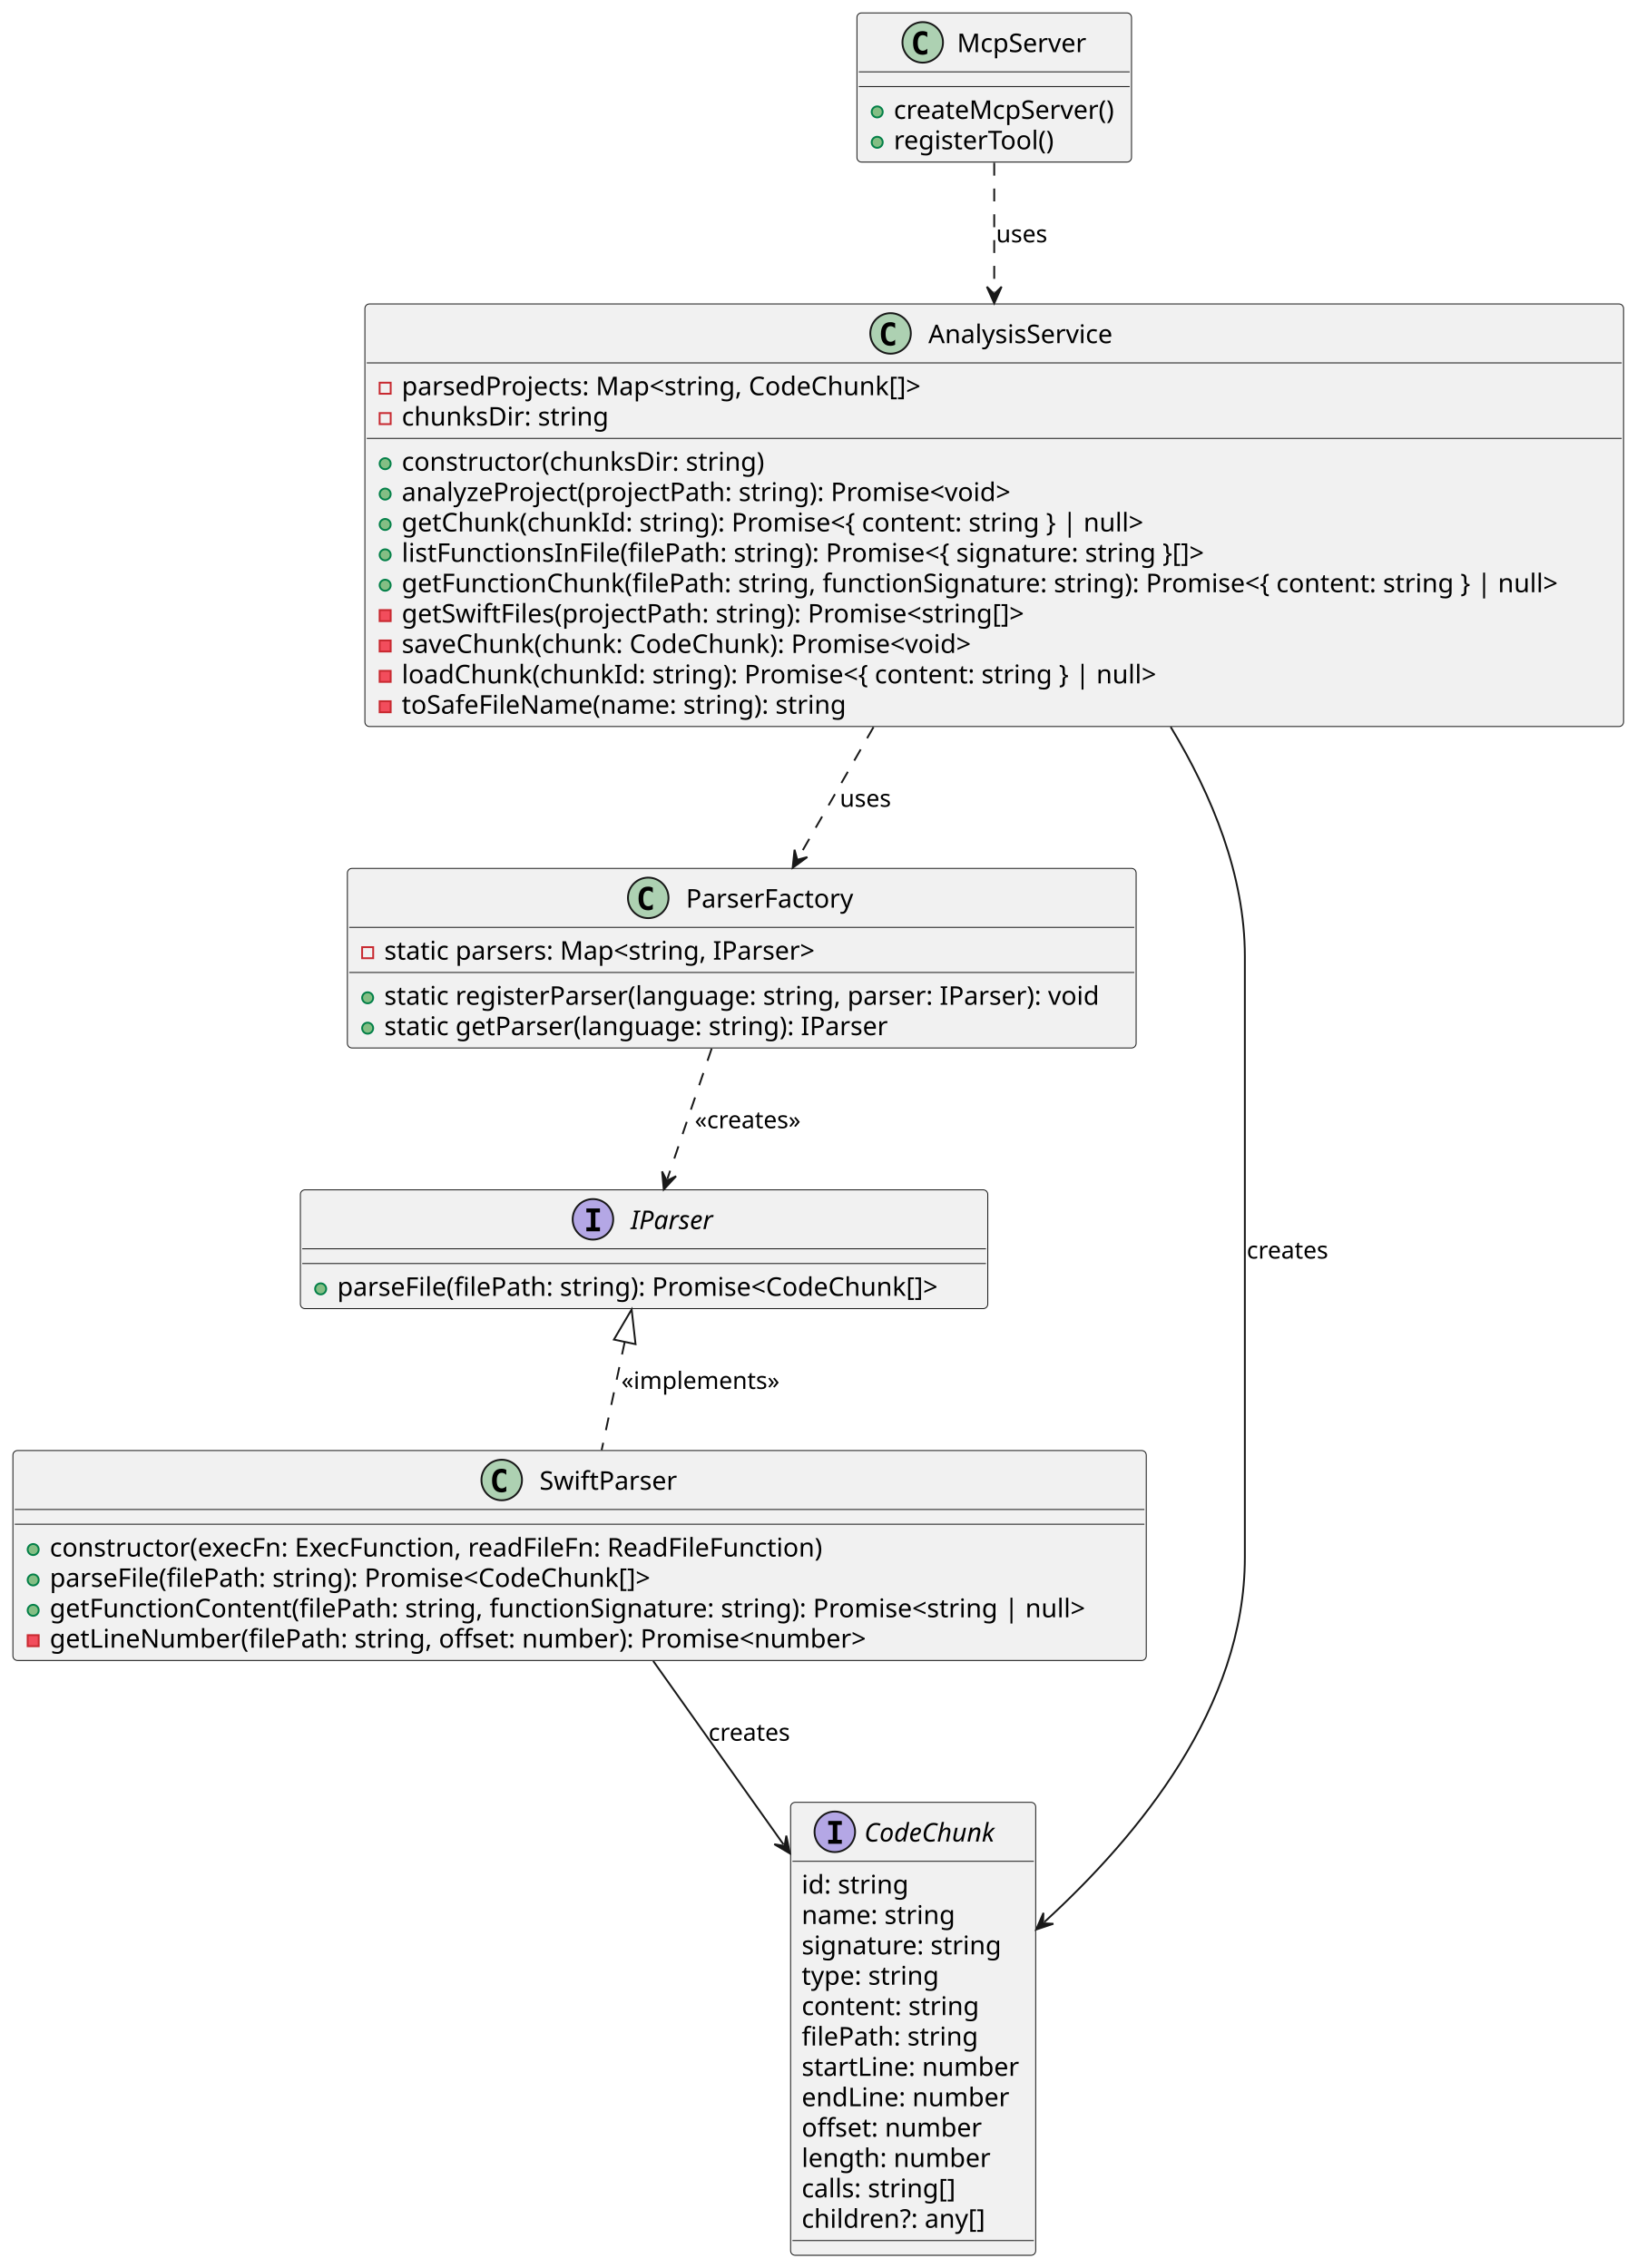
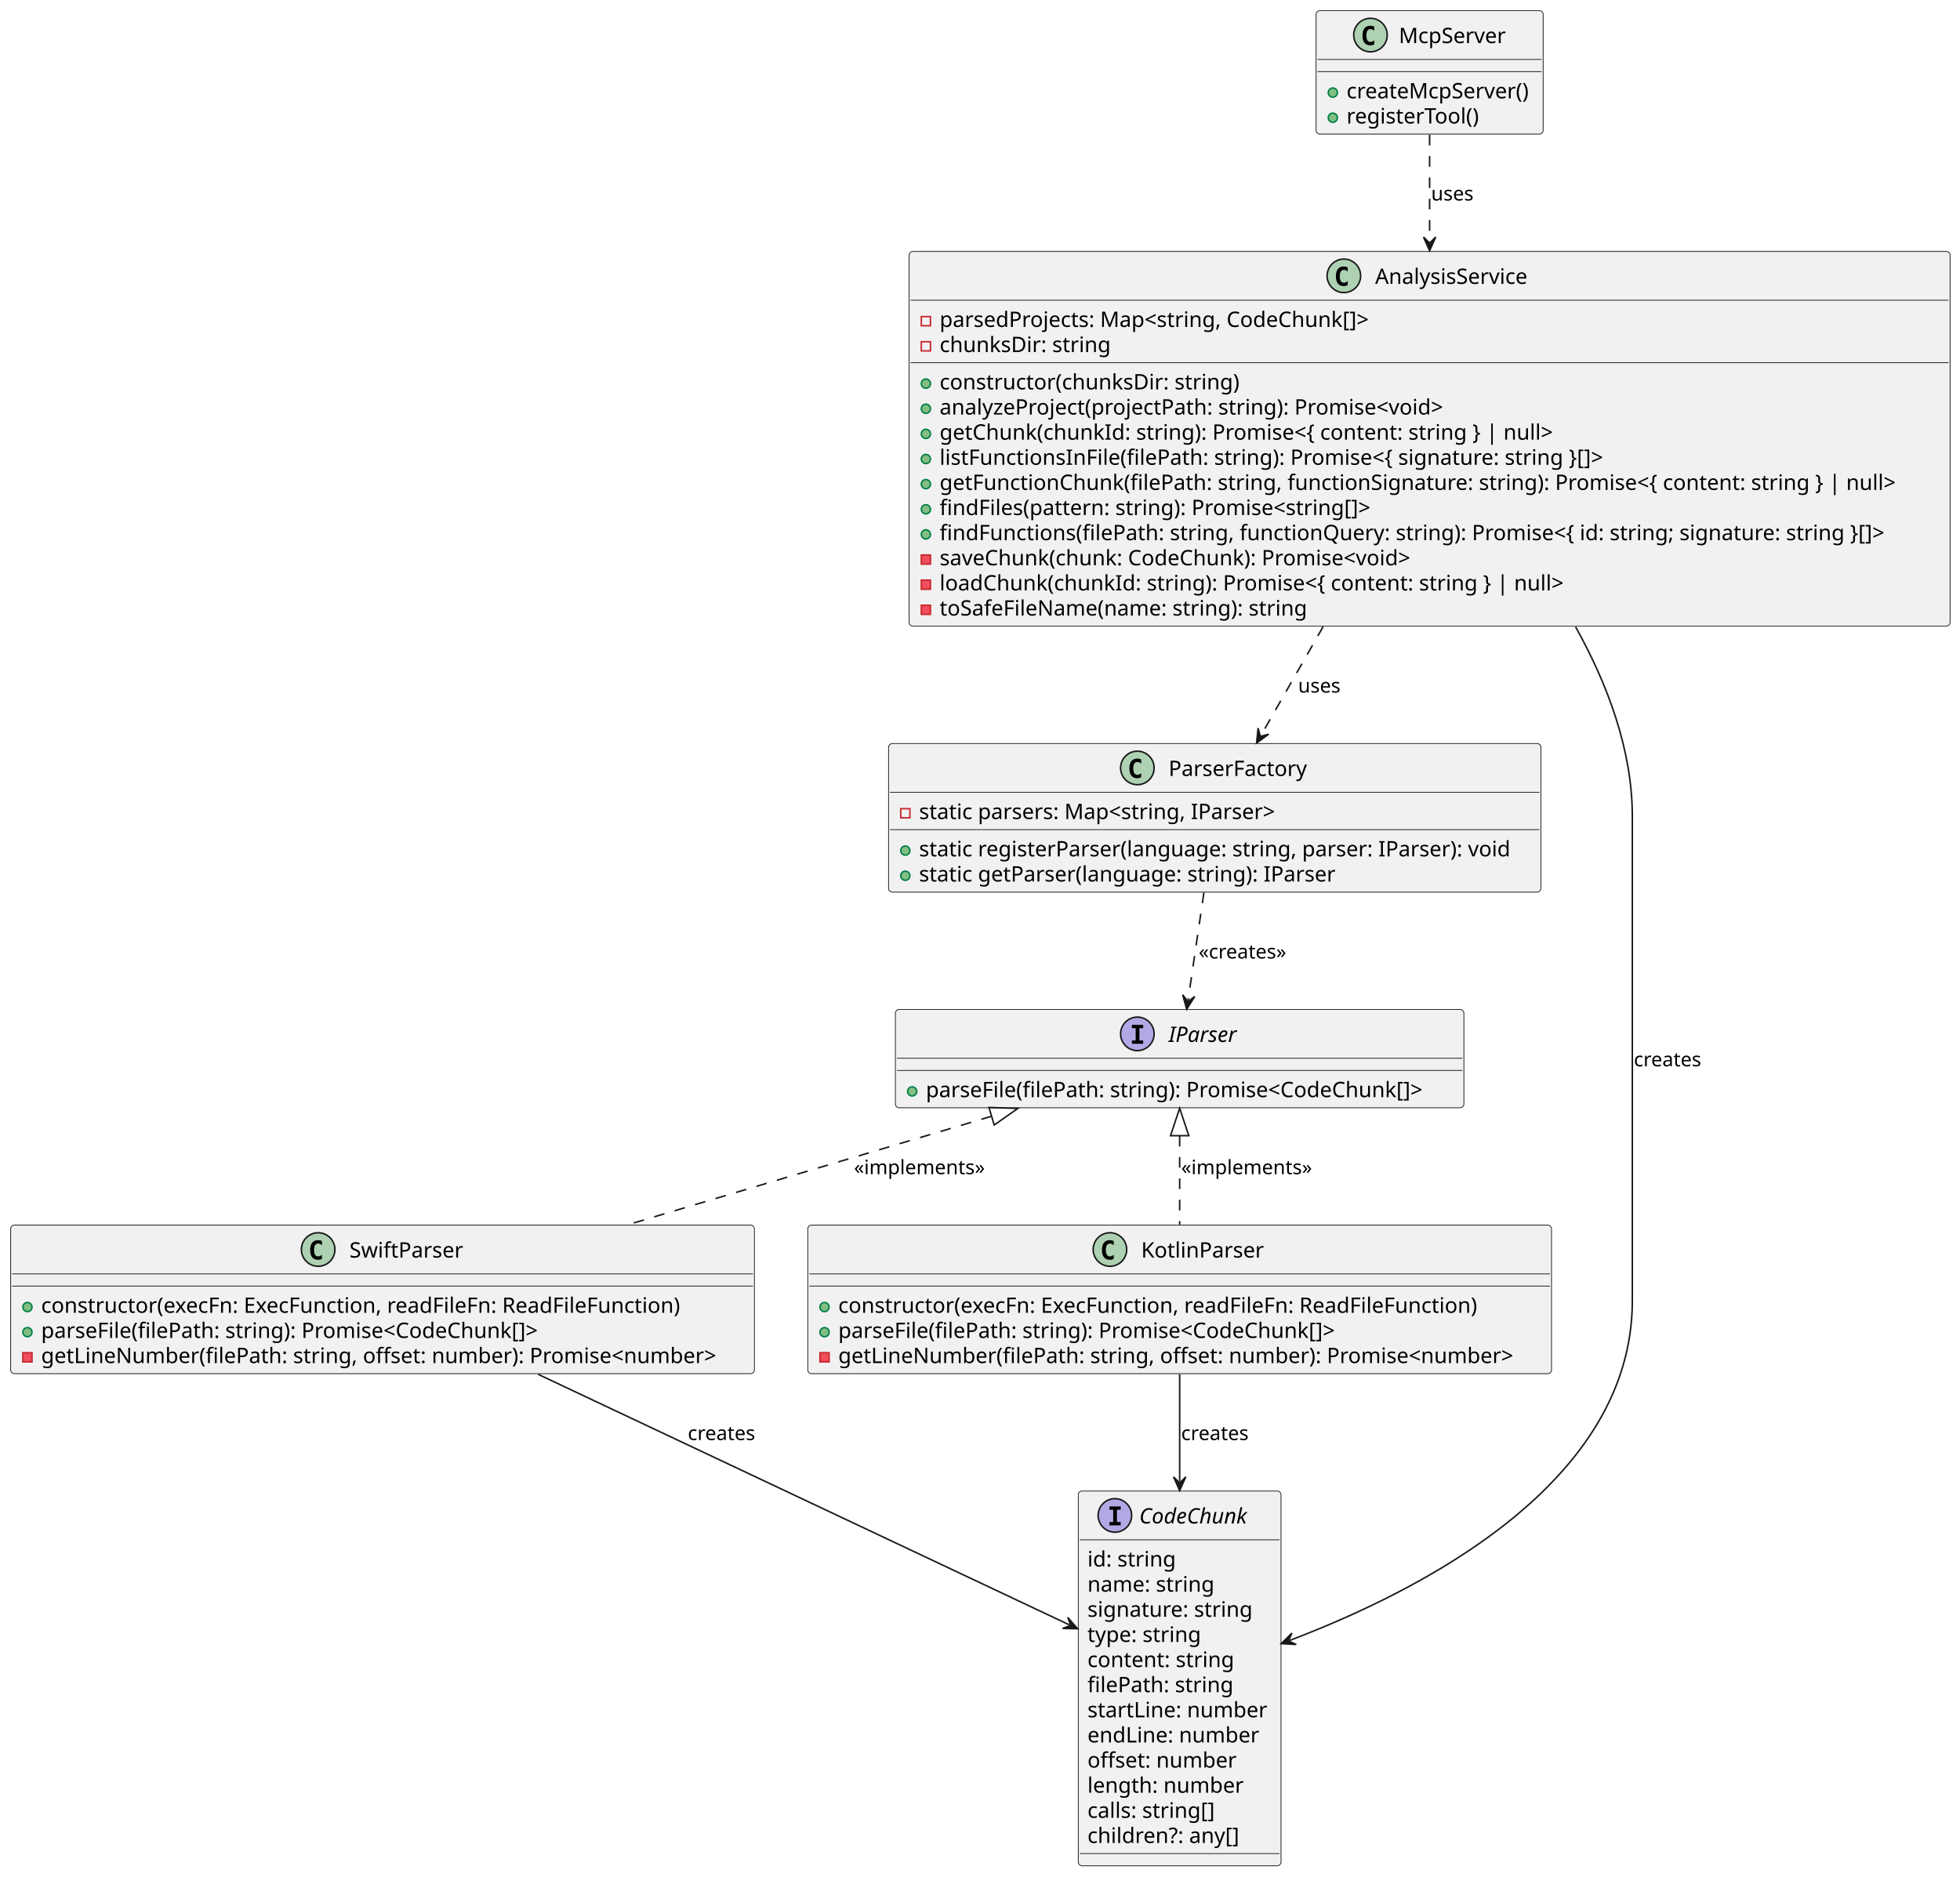
- <svg xmlns="http://www.w3.org/2000/svg" contentStyleType="text/css" height="1231px" preserveAspectRatio="none" style="width:888px;height:1231px;background:#FFFFFF;" version="1.1" viewBox="0 0 888 1231" width="888px" zoomAndPan="magnify">
+ <svg xmlns="http://www.w3.org/2000/svg" contentStyleType="text/css" height="1231px" preserveAspectRatio="none" style="width:1286px;height:1231px;background:#FFFFFF;" version="1.1" viewBox="0 0 1286 1231" width="1286px" zoomAndPan="magnify">
  <defs />
  <g>
    <g id="elem_McpServer">
-       <rect codeLine="2" fill="#F1F1F1" height="80.977" id="McpServer" rx="2.5" ry="2.5" style="stroke:#181818;stroke-width:0.5;" width="149" x="465" y="7" />
-       <ellipse cx="500.7" cy="23" fill="#ADD1B2" rx="11" ry="11" style="stroke:#181818;stroke-width:1.0;" />
-       <path d="M503.173,29.143 Q502.592,29.442 501.953,29.591 Q501.314,29.741 500.608,29.741 Q498.101,29.741 496.781,28.089 Q495.462,26.437 495.462,23.316 Q495.462,20.186 496.781,18.535 Q498.101,16.883 500.608,16.883 Q501.314,16.883 501.961,17.032 Q502.609,17.182 503.173,17.48 L503.173,20.203 Q502.542,19.622 501.949,19.352 Q501.355,19.082 500.724,19.082 Q499.38,19.082 498.695,20.149 Q498.01,21.216 498.01,23.316 Q498.01,25.408 498.695,26.474 Q499.38,27.541 500.724,27.541 Q501.355,27.541 501.949,27.271 Q502.542,27.002 503.173,26.42 Z " fill="#000000" />
-       <text fill="#000000" font-family="sans-serif" font-size="14" lengthAdjust="spacing" textLength="71" x="519.3" y="28.291">McpServer</text>
-       <line style="stroke:#181818;stroke-width:0.5;" x1="466" x2="613" y1="39" y2="39" />
-       <line style="stroke:#181818;stroke-width:0.5;" x1="466" x2="613" y1="47" y2="47" />
-       <ellipse cx="476" cy="60.744" fill="#84BE84" rx="3" ry="3" style="stroke:#038048;stroke-width:1.0;" />
-       <text fill="#000000" font-family="sans-serif" font-size="14" lengthAdjust="spacing" textLength="123" x="485" y="64.535">createMcpServer()</text>
-       <ellipse cx="476" cy="77.232" fill="#84BE84" rx="3" ry="3" style="stroke:#038048;stroke-width:1.0;" />
-       <text fill="#000000" font-family="sans-serif" font-size="14" lengthAdjust="spacing" textLength="94" x="485" y="81.023">registerTool()</text>
+       <rect codeLine="2" fill="#F1F1F1" height="80.977" id="McpServer" rx="2.5" ry="2.5" style="stroke:#181818;stroke-width:0.5;" width="149" x="863.5" y="7" />
+       <ellipse cx="899.2" cy="23" fill="#ADD1B2" rx="11" ry="11" style="stroke:#181818;stroke-width:1.0;" />
+       <path d="M901.673,29.143 Q901.092,29.442 900.453,29.591 Q899.814,29.741 899.108,29.741 Q896.601,29.741 895.282,28.089 Q893.962,26.437 893.962,23.316 Q893.962,20.186 895.282,18.535 Q896.601,16.883 899.108,16.883 Q899.814,16.883 900.461,17.032 Q901.109,17.182 901.673,17.48 L901.673,20.203 Q901.042,19.622 900.449,19.352 Q899.855,19.082 899.224,19.082 Q897.88,19.082 897.195,20.149 Q896.51,21.216 896.51,23.316 Q896.51,25.408 897.195,26.474 Q897.88,27.541 899.224,27.541 Q899.855,27.541 900.449,27.271 Q901.042,27.002 901.673,26.42 Z " fill="#000000" />
+       <text fill="#000000" font-family="sans-serif" font-size="14" lengthAdjust="spacing" textLength="71" x="917.8" y="28.291">McpServer</text>
+       <line style="stroke:#181818;stroke-width:0.5;" x1="864.5" x2="1011.5" y1="39" y2="39" />
+       <line style="stroke:#181818;stroke-width:0.5;" x1="864.5" x2="1011.5" y1="47" y2="47" />
+       <ellipse cx="874.5" cy="60.744" fill="#84BE84" rx="3" ry="3" style="stroke:#038048;stroke-width:1.0;" />
+       <text fill="#000000" font-family="sans-serif" font-size="14" lengthAdjust="spacing" textLength="123" x="883.5" y="64.535">createMcpServer()</text>
+       <ellipse cx="874.5" cy="77.232" fill="#84BE84" rx="3" ry="3" style="stroke:#038048;stroke-width:1.0;" />
+       <text fill="#000000" font-family="sans-serif" font-size="14" lengthAdjust="spacing" textLength="94" x="883.5" y="81.023">registerTool()</text>
    </g>
    <g id="elem_IParser">
-       <rect codeLine="7" fill="#F1F1F1" height="64.488" id="IParser" rx="2.5" ry="2.5" style="stroke:#181818;stroke-width:0.5;" width="373" x="163" y="645.81" />
-       <ellipse cx="321.75" cy="661.81" fill="#B4A7E5" rx="11" ry="11" style="stroke:#181818;stroke-width:1.0;" />
-       <path d="M318.178,658.075 L318.178,655.917 L325.557,655.917 L325.557,658.075 L323.092,658.075 L323.092,666.152 L325.557,666.152 L325.557,668.31 L318.178,668.31 L318.178,666.152 L320.643,666.152 L320.643,658.075 Z " fill="#000000" />
-       <text fill="#000000" font-family="sans-serif" font-size="14" font-style="italic" lengthAdjust="spacing" textLength="47" x="342.25" y="667.101">IParser</text>
-       <line style="stroke:#181818;stroke-width:0.5;" x1="164" x2="535" y1="677.81" y2="677.81" />
-       <line style="stroke:#181818;stroke-width:0.5;" x1="164" x2="535" y1="685.81" y2="685.81" />
-       <ellipse cx="174" cy="699.554" fill="#84BE84" rx="3" ry="3" style="stroke:#038048;stroke-width:1.0;" />
-       <text fill="#000000" font-family="sans-serif" font-size="14" lengthAdjust="spacing" textLength="347" x="183" y="703.345">parseFile(filePath: string): Promise&lt;CodeChunk[]&gt;</text>
+       <rect codeLine="7" fill="#F1F1F1" height="64.488" id="IParser" rx="2.5" ry="2.5" style="stroke:#181818;stroke-width:0.5;" width="373" x="587.5" y="662.3" />
+       <ellipse cx="746.25" cy="678.3" fill="#B4A7E5" rx="11" ry="11" style="stroke:#181818;stroke-width:1.0;" />
+       <path d="M742.678,674.565 L742.678,672.407 L750.057,672.407 L750.057,674.565 L747.592,674.565 L747.592,682.642 L750.057,682.642 L750.057,684.8 L742.678,684.8 L742.678,682.642 L745.143,682.642 L745.143,674.565 Z " fill="#000000" />
+       <text fill="#000000" font-family="sans-serif" font-size="14" font-style="italic" lengthAdjust="spacing" textLength="47" x="766.75" y="683.591">IParser</text>
+       <line style="stroke:#181818;stroke-width:0.5;" x1="588.5" x2="959.5" y1="694.3" y2="694.3" />
+       <line style="stroke:#181818;stroke-width:0.5;" x1="588.5" x2="959.5" y1="702.3" y2="702.3" />
+       <ellipse cx="598.5" cy="716.044" fill="#84BE84" rx="3" ry="3" style="stroke:#038048;stroke-width:1.0;" />
+       <text fill="#000000" font-family="sans-serif" font-size="14" lengthAdjust="spacing" textLength="347" x="607.5" y="719.835">parseFile(filePath: string): Promise&lt;CodeChunk[]&gt;</text>
    </g>
    <g id="elem_ParserFactory">
-       <rect codeLine="11" fill="#F1F1F1" height="97.465" id="ParserFactory" rx="2.5" ry="2.5" style="stroke:#181818;stroke-width:0.5;" width="428" x="188.5" y="471.34" />
-       <ellipse cx="351.75" cy="487.34" fill="#ADD1B2" rx="11" ry="11" style="stroke:#181818;stroke-width:1.0;" />
-       <path d="M354.223,493.483 Q353.642,493.782 353.003,493.931 Q352.364,494.081 351.658,494.081 Q349.151,494.081 347.832,492.429 Q346.512,490.777 346.512,487.656 Q346.512,484.526 347.832,482.875 Q349.151,481.223 351.658,481.223 Q352.364,481.223 353.011,481.372 Q353.659,481.522 354.223,481.82 L354.223,484.543 Q353.592,483.962 352.999,483.692 Q352.405,483.423 351.774,483.423 Q350.43,483.423 349.745,484.489 Q349.06,485.556 349.06,487.656 Q349.06,489.748 349.745,490.814 Q350.43,491.881 351.774,491.881 Q352.405,491.881 352.999,491.611 Q353.592,491.341 354.223,490.76 Z " fill="#000000" />
-       <text fill="#000000" font-family="sans-serif" font-size="14" lengthAdjust="spacing" textLength="93" x="372.25" y="492.631">ParserFactory</text>
-       <line style="stroke:#181818;stroke-width:0.5;" x1="189.5" x2="615.5" y1="503.34" y2="503.34" />
-       <rect fill="none" height="6" style="stroke:#C82930;stroke-width:1.0;" width="6" x="196.5" y="514.084" />
-       <text fill="#000000" font-family="sans-serif" font-size="14" lengthAdjust="spacing" textLength="245" x="208.5" y="520.875">static parsers: Map&lt;string, IParser&gt;</text>
-       <line style="stroke:#181818;stroke-width:0.5;" x1="189.5" x2="615.5" y1="527.828" y2="527.828" />
-       <ellipse cx="199.5" cy="541.572" fill="#84BE84" rx="3" ry="3" style="stroke:#038048;stroke-width:1.0;" />
-       <text fill="#000000" font-family="sans-serif" font-size="14" lengthAdjust="spacing" textLength="402" x="208.5" y="545.363">static registerParser(language: string, parser: IParser): void</text>
-       <ellipse cx="199.5" cy="558.061" fill="#84BE84" rx="3" ry="3" style="stroke:#038048;stroke-width:1.0;" />
-       <text fill="#000000" font-family="sans-serif" font-size="14" lengthAdjust="spacing" textLength="282" x="208.5" y="561.852">static getParser(language: string): IParser</text>
+       <rect codeLine="11" fill="#F1F1F1" height="97.465" id="ParserFactory" rx="2.5" ry="2.5" style="stroke:#181818;stroke-width:0.5;" width="428" x="583" y="487.83" />
+       <ellipse cx="746.25" cy="503.83" fill="#ADD1B2" rx="11" ry="11" style="stroke:#181818;stroke-width:1.0;" />
+       <path d="M748.723,509.973 Q748.142,510.272 747.503,510.421 Q746.864,510.571 746.158,510.571 Q743.651,510.571 742.332,508.919 Q741.012,507.267 741.012,504.146 Q741.012,501.017 742.332,499.365 Q743.651,497.713 746.158,497.713 Q746.864,497.713 747.511,497.862 Q748.159,498.012 748.723,498.31 L748.723,501.033 Q748.092,500.452 747.499,500.182 Q746.905,499.913 746.274,499.913 Q744.93,499.913 744.245,500.979 Q743.56,502.046 743.56,504.146 Q743.56,506.238 744.245,507.304 Q744.93,508.371 746.274,508.371 Q746.905,508.371 747.499,508.101 Q748.092,507.832 748.723,507.25 Z " fill="#000000" />
+       <text fill="#000000" font-family="sans-serif" font-size="14" lengthAdjust="spacing" textLength="93" x="766.75" y="509.121">ParserFactory</text>
+       <line style="stroke:#181818;stroke-width:0.5;" x1="584" x2="1010" y1="519.83" y2="519.83" />
+       <rect fill="none" height="6" style="stroke:#C82930;stroke-width:1.0;" width="6" x="591" y="530.574" />
+       <text fill="#000000" font-family="sans-serif" font-size="14" lengthAdjust="spacing" textLength="245" x="603" y="537.365">static parsers: Map&lt;string, IParser&gt;</text>
+       <line style="stroke:#181818;stroke-width:0.5;" x1="584" x2="1010" y1="544.318" y2="544.318" />
+       <ellipse cx="594" cy="558.062" fill="#84BE84" rx="3" ry="3" style="stroke:#038048;stroke-width:1.0;" />
+       <text fill="#000000" font-family="sans-serif" font-size="14" lengthAdjust="spacing" textLength="402" x="603" y="561.853">static registerParser(language: string, parser: IParser): void</text>
+       <ellipse cx="594" cy="574.551" fill="#84BE84" rx="3" ry="3" style="stroke:#038048;stroke-width:1.0;" />
+       <text fill="#000000" font-family="sans-serif" font-size="14" lengthAdjust="spacing" textLength="282" x="603" y="578.342">static getParser(language: string): IParser</text>
    </g>
    <g id="elem_AnalysisService">
-       <rect codeLine="17" fill="#F1F1F1" height="229.371" id="AnalysisService" rx="2.5" ry="2.5" style="stroke:#181818;stroke-width:0.5;" width="683" x="198" y="164.97" />
-       <ellipse cx="483.25" cy="180.97" fill="#ADD1B2" rx="11" ry="11" style="stroke:#181818;stroke-width:1.0;" />
-       <path d="M485.723,187.113 Q485.142,187.412 484.503,187.561 Q483.864,187.711 483.158,187.711 Q480.651,187.711 479.332,186.059 Q478.012,184.407 478.012,181.286 Q478.012,178.156 479.332,176.505 Q480.651,174.853 483.158,174.853 Q483.864,174.853 484.511,175.002 Q485.159,175.152 485.723,175.451 L485.723,178.173 Q485.092,177.592 484.499,177.322 Q483.905,177.053 483.274,177.053 Q481.93,177.053 481.245,178.119 Q480.56,179.186 480.56,181.286 Q480.56,183.378 481.245,184.444 Q481.93,185.511 483.274,185.511 Q483.905,185.511 484.499,185.241 Q485.092,184.971 485.723,184.39 Z " fill="#000000" />
-       <text fill="#000000" font-family="sans-serif" font-size="14" lengthAdjust="spacing" textLength="104" x="503.75" y="186.261">AnalysisService</text>
-       <line style="stroke:#181818;stroke-width:0.5;" x1="199" x2="880" y1="196.97" y2="196.97" />
-       <rect fill="none" height="6" style="stroke:#C82930;stroke-width:1.0;" width="6" x="206" y="207.714" />
-       <text fill="#000000" font-family="sans-serif" font-size="14" lengthAdjust="spacing" textLength="299" x="218" y="214.505">parsedProjects: Map&lt;string, CodeChunk[]&gt;</text>
-       <rect fill="none" height="6" style="stroke:#C82930;stroke-width:1.0;" width="6" x="206" y="224.202" />
-       <text fill="#000000" font-family="sans-serif" font-size="14" lengthAdjust="spacing" textLength="117" x="218" y="230.993">chunksDir: string</text>
-       <line style="stroke:#181818;stroke-width:0.5;" x1="199" x2="880" y1="237.947" y2="237.947" />
-       <ellipse cx="209" cy="251.691" fill="#84BE84" rx="3" ry="3" style="stroke:#038048;stroke-width:1.0;" />
-       <text fill="#000000" font-family="sans-serif" font-size="14" lengthAdjust="spacing" textLength="206" x="218" y="255.482">constructor(chunksDir: string)</text>
-       <ellipse cx="209" cy="268.179" fill="#84BE84" rx="3" ry="3" style="stroke:#038048;stroke-width:1.0;" />
-       <text fill="#000000" font-family="sans-serif" font-size="14" lengthAdjust="spacing" textLength="349" x="218" y="271.97">analyzeProject(projectPath: string): Promise&lt;void&gt;</text>
-       <ellipse cx="209" cy="284.667" fill="#84BE84" rx="3" ry="3" style="stroke:#038048;stroke-width:1.0;" />
-       <text fill="#000000" font-family="sans-serif" font-size="14" lengthAdjust="spacing" textLength="422" x="218" y="288.458">getChunk(chunkId: string): Promise&lt;{ content: string } | null&gt;</text>
-       <ellipse cx="209" cy="301.156" fill="#84BE84" rx="3" ry="3" style="stroke:#038048;stroke-width:1.0;" />
-       <text fill="#000000" font-family="sans-serif" font-size="14" lengthAdjust="spacing" textLength="459" x="218" y="304.947">listFunctionsInFile(filePath: string): Promise&lt;{ signature: string }[]&gt;</text>
-       <ellipse cx="209" cy="317.644" fill="#84BE84" rx="3" ry="3" style="stroke:#038048;stroke-width:1.0;" />
-       <text fill="#000000" font-family="sans-serif" font-size="14" lengthAdjust="spacing" textLength="657" x="218" y="321.435">getFunctionChunk(filePath: string, functionSignature: string): Promise&lt;{ content: string } | null&gt;</text>
-       <rect fill="#F24D5C" height="6" style="stroke:#C82930;stroke-width:1.0;" width="6" x="206" y="331.132" />
-       <text fill="#000000" font-family="sans-serif" font-size="14" lengthAdjust="spacing" textLength="357" x="218" y="337.923">getSwiftFiles(projectPath: string): Promise&lt;string[]&gt;</text>
-       <rect fill="#F24D5C" height="6" style="stroke:#C82930;stroke-width:1.0;" width="6" x="206" y="347.62" />
-       <text fill="#000000" font-family="sans-serif" font-size="14" lengthAdjust="spacing" textLength="330" x="218" y="354.411">saveChunk(chunk: CodeChunk): Promise&lt;void&gt;</text>
-       <rect fill="#F24D5C" height="6" style="stroke:#C82930;stroke-width:1.0;" width="6" x="206" y="364.109" />
-       <text fill="#000000" font-family="sans-serif" font-size="14" lengthAdjust="spacing" textLength="430" x="218" y="370.9">loadChunk(chunkId: string): Promise&lt;{ content: string } | null&gt;</text>
-       <rect fill="#F24D5C" height="6" style="stroke:#C82930;stroke-width:1.0;" width="6" x="206" y="380.597" />
-       <text fill="#000000" font-family="sans-serif" font-size="14" lengthAdjust="spacing" textLength="250" x="218" y="387.388">toSafeFileName(name: string): string</text>
+       <rect codeLine="17" fill="#F1F1F1" height="245.859" id="AnalysisService" rx="2.5" ry="2.5" style="stroke:#181818;stroke-width:0.5;" width="683" x="596.5" y="164.97" />
+       <ellipse cx="881.75" cy="180.97" fill="#ADD1B2" rx="11" ry="11" style="stroke:#181818;stroke-width:1.0;" />
+       <path d="M884.223,187.113 Q883.642,187.412 883.003,187.561 Q882.364,187.711 881.658,187.711 Q879.151,187.711 877.832,186.059 Q876.512,184.407 876.512,181.286 Q876.512,178.156 877.832,176.505 Q879.151,174.853 881.658,174.853 Q882.364,174.853 883.011,175.002 Q883.659,175.152 884.223,175.451 L884.223,178.173 Q883.592,177.592 882.999,177.322 Q882.405,177.053 881.774,177.053 Q880.43,177.053 879.745,178.119 Q879.06,179.186 879.06,181.286 Q879.06,183.378 879.745,184.444 Q880.43,185.511 881.774,185.511 Q882.405,185.511 882.999,185.241 Q883.592,184.971 884.223,184.39 Z " fill="#000000" />
+       <text fill="#000000" font-family="sans-serif" font-size="14" lengthAdjust="spacing" textLength="104" x="902.25" y="186.261">AnalysisService</text>
+       <line style="stroke:#181818;stroke-width:0.5;" x1="597.5" x2="1278.5" y1="196.97" y2="196.97" />
+       <rect fill="none" height="6" style="stroke:#C82930;stroke-width:1.0;" width="6" x="604.5" y="207.714" />
+       <text fill="#000000" font-family="sans-serif" font-size="14" lengthAdjust="spacing" textLength="299" x="616.5" y="214.505">parsedProjects: Map&lt;string, CodeChunk[]&gt;</text>
+       <rect fill="none" height="6" style="stroke:#C82930;stroke-width:1.0;" width="6" x="604.5" y="224.202" />
+       <text fill="#000000" font-family="sans-serif" font-size="14" lengthAdjust="spacing" textLength="117" x="616.5" y="230.993">chunksDir: string</text>
+       <line style="stroke:#181818;stroke-width:0.5;" x1="597.5" x2="1278.5" y1="237.947" y2="237.947" />
+       <ellipse cx="607.5" cy="251.691" fill="#84BE84" rx="3" ry="3" style="stroke:#038048;stroke-width:1.0;" />
+       <text fill="#000000" font-family="sans-serif" font-size="14" lengthAdjust="spacing" textLength="206" x="616.5" y="255.482">constructor(chunksDir: string)</text>
+       <ellipse cx="607.5" cy="268.179" fill="#84BE84" rx="3" ry="3" style="stroke:#038048;stroke-width:1.0;" />
+       <text fill="#000000" font-family="sans-serif" font-size="14" lengthAdjust="spacing" textLength="349" x="616.5" y="271.97">analyzeProject(projectPath: string): Promise&lt;void&gt;</text>
+       <ellipse cx="607.5" cy="284.667" fill="#84BE84" rx="3" ry="3" style="stroke:#038048;stroke-width:1.0;" />
+       <text fill="#000000" font-family="sans-serif" font-size="14" lengthAdjust="spacing" textLength="422" x="616.5" y="288.458">getChunk(chunkId: string): Promise&lt;{ content: string } | null&gt;</text>
+       <ellipse cx="607.5" cy="301.156" fill="#84BE84" rx="3" ry="3" style="stroke:#038048;stroke-width:1.0;" />
+       <text fill="#000000" font-family="sans-serif" font-size="14" lengthAdjust="spacing" textLength="459" x="616.5" y="304.947">listFunctionsInFile(filePath: string): Promise&lt;{ signature: string }[]&gt;</text>
+       <ellipse cx="607.5" cy="317.644" fill="#84BE84" rx="3" ry="3" style="stroke:#038048;stroke-width:1.0;" />
+       <text fill="#000000" font-family="sans-serif" font-size="14" lengthAdjust="spacing" textLength="657" x="616.5" y="321.435">getFunctionChunk(filePath: string, functionSignature: string): Promise&lt;{ content: string } | null&gt;</text>
+       <ellipse cx="607.5" cy="334.132" fill="#84BE84" rx="3" ry="3" style="stroke:#038048;stroke-width:1.0;" />
+       <text fill="#000000" font-family="sans-serif" font-size="14" lengthAdjust="spacing" textLength="301" x="616.5" y="337.923">findFiles(pattern: string): Promise&lt;string[]&gt;</text>
+       <ellipse cx="607.5" cy="350.62" fill="#84BE84" rx="3" ry="3" style="stroke:#038048;stroke-width:1.0;" />
+       <text fill="#000000" font-family="sans-serif" font-size="14" lengthAdjust="spacing" textLength="652" x="616.5" y="354.411">findFunctions(filePath: string, functionQuery: string): Promise&lt;{ id: string; signature: string }[]&gt;</text>
+       <rect fill="#F24D5C" height="6" style="stroke:#C82930;stroke-width:1.0;" width="6" x="604.5" y="364.109" />
+       <text fill="#000000" font-family="sans-serif" font-size="14" lengthAdjust="spacing" textLength="330" x="616.5" y="370.9">saveChunk(chunk: CodeChunk): Promise&lt;void&gt;</text>
+       <rect fill="#F24D5C" height="6" style="stroke:#C82930;stroke-width:1.0;" width="6" x="604.5" y="380.597" />
+       <text fill="#000000" font-family="sans-serif" font-size="14" lengthAdjust="spacing" textLength="430" x="616.5" y="387.388">loadChunk(chunkId: string): Promise&lt;{ content: string } | null&gt;</text>
+       <rect fill="#F24D5C" height="6" style="stroke:#C82930;stroke-width:1.0;" width="6" x="604.5" y="397.085" />
+       <text fill="#000000" font-family="sans-serif" font-size="14" lengthAdjust="spacing" textLength="250" x="616.5" y="403.876">toSafeFileName(name: string): string</text>
    </g>
    <g id="elem_SwiftParser">
-       <rect codeLine="31" fill="#F1F1F1" height="113.953" id="SwiftParser" rx="2.5" ry="2.5" style="stroke:#181818;stroke-width:0.5;" width="615" x="7" y="787.3" />
-       <ellipse cx="272.25" cy="803.3" fill="#ADD1B2" rx="11" ry="11" style="stroke:#181818;stroke-width:1.0;" />
-       <path d="M274.723,809.443 Q274.142,809.742 273.503,809.891 Q272.864,810.041 272.158,810.041 Q269.651,810.041 268.332,808.389 Q267.012,806.737 267.012,803.616 Q267.012,800.486 268.332,798.835 Q269.651,797.183 272.158,797.183 Q272.864,797.183 273.511,797.332 Q274.159,797.482 274.723,797.78 L274.723,800.503 Q274.092,799.922 273.499,799.652 Q272.905,799.383 272.274,799.383 Q270.93,799.383 270.245,800.449 Q269.56,801.516 269.56,803.616 Q269.56,805.708 270.245,806.774 Q270.93,807.841 272.274,807.841 Q272.905,807.841 273.499,807.571 Q274.092,807.302 274.723,806.72 Z " fill="#000000" />
-       <text fill="#000000" font-family="sans-serif" font-size="14" lengthAdjust="spacing" textLength="76" x="292.75" y="808.591">SwiftParser</text>
-       <line style="stroke:#181818;stroke-width:0.5;" x1="8" x2="621" y1="819.3" y2="819.3" />
-       <line style="stroke:#181818;stroke-width:0.5;" x1="8" x2="621" y1="827.3" y2="827.3" />
-       <ellipse cx="18" cy="841.044" fill="#84BE84" rx="3" ry="3" style="stroke:#038048;stroke-width:1.0;" />
-       <text fill="#000000" font-family="sans-serif" font-size="14" lengthAdjust="spacing" textLength="444" x="27" y="844.835">constructor(execFn: ExecFunction, readFileFn: ReadFileFunction)</text>
-       <ellipse cx="18" cy="857.532" fill="#84BE84" rx="3" ry="3" style="stroke:#038048;stroke-width:1.0;" />
-       <text fill="#000000" font-family="sans-serif" font-size="14" lengthAdjust="spacing" textLength="347" x="27" y="861.323">parseFile(filePath: string): Promise&lt;CodeChunk[]&gt;</text>
-       <ellipse cx="18" cy="874.021" fill="#84BE84" rx="3" ry="3" style="stroke:#038048;stroke-width:1.0;" />
-       <text fill="#000000" font-family="sans-serif" font-size="14" lengthAdjust="spacing" textLength="589" x="27" y="877.812">getFunctionContent(filePath: string, functionSignature: string): Promise&lt;string | null&gt;</text>
-       <rect fill="#F24D5C" height="6" style="stroke:#C82930;stroke-width:1.0;" width="6" x="15" y="887.509" />
-       <text fill="#000000" font-family="sans-serif" font-size="14" lengthAdjust="spacing" textLength="462" x="27" y="894.3">getLineNumber(filePath: string, offset: number): Promise&lt;number&gt;</text>
+       <rect codeLine="32" fill="#F1F1F1" height="97.465" id="SwiftParser" rx="2.5" ry="2.5" style="stroke:#181818;stroke-width:0.5;" width="488" x="7" y="803.79" />
+       <ellipse cx="208.75" cy="819.79" fill="#ADD1B2" rx="11" ry="11" style="stroke:#181818;stroke-width:1.0;" />
+       <path d="M211.223,825.933 Q210.642,826.232 210.003,826.381 Q209.364,826.531 208.658,826.531 Q206.151,826.531 204.832,824.879 Q203.512,823.227 203.512,820.106 Q203.512,816.976 204.832,815.325 Q206.151,813.673 208.658,813.673 Q209.364,813.673 210.011,813.822 Q210.659,813.972 211.223,814.27 L211.223,816.993 Q210.592,816.412 209.999,816.142 Q209.405,815.872 208.774,815.872 Q207.43,815.872 206.745,816.939 Q206.06,818.006 206.06,820.106 Q206.06,822.198 206.745,823.264 Q207.43,824.331 208.774,824.331 Q209.405,824.331 209.999,824.061 Q210.592,823.792 211.223,823.21 Z " fill="#000000" />
+       <text fill="#000000" font-family="sans-serif" font-size="14" lengthAdjust="spacing" textLength="76" x="229.25" y="825.081">SwiftParser</text>
+       <line style="stroke:#181818;stroke-width:0.5;" x1="8" x2="494" y1="835.79" y2="835.79" />
+       <line style="stroke:#181818;stroke-width:0.5;" x1="8" x2="494" y1="843.79" y2="843.79" />
+       <ellipse cx="18" cy="857.534" fill="#84BE84" rx="3" ry="3" style="stroke:#038048;stroke-width:1.0;" />
+       <text fill="#000000" font-family="sans-serif" font-size="14" lengthAdjust="spacing" textLength="444" x="27" y="861.325">constructor(execFn: ExecFunction, readFileFn: ReadFileFunction)</text>
+       <ellipse cx="18" cy="874.022" fill="#84BE84" rx="3" ry="3" style="stroke:#038048;stroke-width:1.0;" />
+       <text fill="#000000" font-family="sans-serif" font-size="14" lengthAdjust="spacing" textLength="347" x="27" y="877.813">parseFile(filePath: string): Promise&lt;CodeChunk[]&gt;</text>
+       <rect fill="#F24D5C" height="6" style="stroke:#C82930;stroke-width:1.0;" width="6" x="15" y="887.511" />
+       <text fill="#000000" font-family="sans-serif" font-size="14" lengthAdjust="spacing" textLength="462" x="27" y="894.302">getLineNumber(filePath: string, offset: number): Promise&lt;number&gt;</text>
+     </g>
+     <g id="elem_KotlinParser">
+       <rect codeLine="38" fill="#F1F1F1" height="97.465" id="KotlinParser" rx="2.5" ry="2.5" style="stroke:#181818;stroke-width:0.5;" width="488" x="530" y="803.79" />
+       <ellipse cx="728.25" cy="819.79" fill="#ADD1B2" rx="11" ry="11" style="stroke:#181818;stroke-width:1.0;" />
+       <path d="M730.723,825.933 Q730.142,826.232 729.503,826.381 Q728.864,826.531 728.158,826.531 Q725.651,826.531 724.332,824.879 Q723.012,823.227 723.012,820.106 Q723.012,816.976 724.332,815.325 Q725.651,813.673 728.158,813.673 Q728.864,813.673 729.511,813.822 Q730.159,813.972 730.723,814.27 L730.723,816.993 Q730.092,816.412 729.499,816.142 Q728.905,815.872 728.274,815.872 Q726.93,815.872 726.245,816.939 Q725.56,818.006 725.56,820.106 Q725.56,822.198 726.245,823.264 Q726.93,824.331 728.274,824.331 Q728.905,824.331 729.499,824.061 Q730.092,823.792 730.723,823.21 Z " fill="#000000" />
+       <text fill="#000000" font-family="sans-serif" font-size="14" lengthAdjust="spacing" textLength="83" x="748.75" y="825.081">KotlinParser</text>
+       <line style="stroke:#181818;stroke-width:0.5;" x1="531" x2="1017" y1="835.79" y2="835.79" />
+       <line style="stroke:#181818;stroke-width:0.5;" x1="531" x2="1017" y1="843.79" y2="843.79" />
+       <ellipse cx="541" cy="857.534" fill="#84BE84" rx="3" ry="3" style="stroke:#038048;stroke-width:1.0;" />
+       <text fill="#000000" font-family="sans-serif" font-size="14" lengthAdjust="spacing" textLength="444" x="550" y="861.325">constructor(execFn: ExecFunction, readFileFn: ReadFileFunction)</text>
+       <ellipse cx="541" cy="874.022" fill="#84BE84" rx="3" ry="3" style="stroke:#038048;stroke-width:1.0;" />
+       <text fill="#000000" font-family="sans-serif" font-size="14" lengthAdjust="spacing" textLength="347" x="550" y="877.813">parseFile(filePath: string): Promise&lt;CodeChunk[]&gt;</text>
+       <rect fill="#F24D5C" height="6" style="stroke:#C82930;stroke-width:1.0;" width="6" x="538" y="887.511" />
+       <text fill="#000000" font-family="sans-serif" font-size="14" lengthAdjust="spacing" textLength="462" x="550" y="894.302">getLineNumber(filePath: string, offset: number): Promise&lt;number&gt;</text>
    </g>
    <g id="elem_CodeChunk">
-       <rect codeLine="38" fill="#F1F1F1" height="245.859" id="CodeChunk" rx="2.5" ry="2.5" style="stroke:#181818;stroke-width:0.5;" width="133" x="429" y="978.25" />
-       <ellipse cx="453" cy="994.25" fill="#B4A7E5" rx="11" ry="11" style="stroke:#181818;stroke-width:1.0;" />
-       <path d="M449.428,990.515 L449.428,988.357 L456.807,988.357 L456.807,990.515 L454.342,990.515 L454.342,998.592 L456.807,998.592 L456.807,1000.75 L449.428,1000.75 L449.428,998.592 L451.893,998.592 L451.893,990.515 Z " fill="#000000" />
-       <text fill="#000000" font-family="sans-serif" font-size="14" font-style="italic" lengthAdjust="spacing" textLength="81" x="469" y="999.541">CodeChunk</text>
-       <line style="stroke:#181818;stroke-width:0.5;" x1="430" x2="561" y1="1010.25" y2="1010.25" />
-       <text fill="#000000" font-family="sans-serif" font-size="14" lengthAdjust="spacing" textLength="61" x="435" y="1027.785">id: string</text>
-       <text fill="#000000" font-family="sans-serif" font-size="14" lengthAdjust="spacing" textLength="86" x="435" y="1044.273">name: string</text>
-       <text fill="#000000" font-family="sans-serif" font-size="14" lengthAdjust="spacing" textLength="113" x="435" y="1060.762">signature: string</text>
-       <text fill="#000000" font-family="sans-serif" font-size="14" lengthAdjust="spacing" textLength="77" x="435" y="1077.25">type: string</text>
-       <text fill="#000000" font-family="sans-serif" font-size="14" lengthAdjust="spacing" textLength="100" x="435" y="1093.738">content: string</text>
-       <text fill="#000000" font-family="sans-serif" font-size="14" lengthAdjust="spacing" textLength="99" x="435" y="1110.227">filePath: string</text>
-       <text fill="#000000" font-family="sans-serif" font-size="14" lengthAdjust="spacing" textLength="121" x="435" y="1126.715">startLine: number</text>
-       <text fill="#000000" font-family="sans-serif" font-size="14" lengthAdjust="spacing" textLength="116" x="435" y="1143.203">endLine: number</text>
-       <text fill="#000000" font-family="sans-serif" font-size="14" lengthAdjust="spacing" textLength="101" x="435" y="1159.691">offset: number</text>
-       <text fill="#000000" font-family="sans-serif" font-size="14" lengthAdjust="spacing" textLength="106" x="435" y="1176.18">length: number</text>
-       <text fill="#000000" font-family="sans-serif" font-size="14" lengthAdjust="spacing" textLength="88" x="435" y="1192.668">calls: string[]</text>
-       <text fill="#000000" font-family="sans-serif" font-size="14" lengthAdjust="spacing" textLength="104" x="435" y="1209.156">children?: any[]</text>
-       <line style="stroke:#181818;stroke-width:0.5;" x1="430" x2="561" y1="1216.109" y2="1216.109" />
+       <rect codeLine="44" fill="#F1F1F1" height="245.859" id="CodeChunk" rx="2.5" ry="2.5" style="stroke:#181818;stroke-width:0.5;" width="133" x="707.5" y="978.25" />
+       <ellipse cx="731.5" cy="994.25" fill="#B4A7E5" rx="11" ry="11" style="stroke:#181818;stroke-width:1.0;" />
+       <path d="M727.928,990.515 L727.928,988.357 L735.307,988.357 L735.307,990.515 L732.842,990.515 L732.842,998.592 L735.307,998.592 L735.307,1000.75 L727.928,1000.75 L727.928,998.592 L730.393,998.592 L730.393,990.515 Z " fill="#000000" />
+       <text fill="#000000" font-family="sans-serif" font-size="14" font-style="italic" lengthAdjust="spacing" textLength="81" x="747.5" y="999.541">CodeChunk</text>
+       <line style="stroke:#181818;stroke-width:0.5;" x1="708.5" x2="839.5" y1="1010.25" y2="1010.25" />
+       <text fill="#000000" font-family="sans-serif" font-size="14" lengthAdjust="spacing" textLength="61" x="713.5" y="1027.785">id: string</text>
+       <text fill="#000000" font-family="sans-serif" font-size="14" lengthAdjust="spacing" textLength="86" x="713.5" y="1044.273">name: string</text>
+       <text fill="#000000" font-family="sans-serif" font-size="14" lengthAdjust="spacing" textLength="113" x="713.5" y="1060.762">signature: string</text>
+       <text fill="#000000" font-family="sans-serif" font-size="14" lengthAdjust="spacing" textLength="77" x="713.5" y="1077.25">type: string</text>
+       <text fill="#000000" font-family="sans-serif" font-size="14" lengthAdjust="spacing" textLength="100" x="713.5" y="1093.738">content: string</text>
+       <text fill="#000000" font-family="sans-serif" font-size="14" lengthAdjust="spacing" textLength="99" x="713.5" y="1110.227">filePath: string</text>
+       <text fill="#000000" font-family="sans-serif" font-size="14" lengthAdjust="spacing" textLength="121" x="713.5" y="1126.715">startLine: number</text>
+       <text fill="#000000" font-family="sans-serif" font-size="14" lengthAdjust="spacing" textLength="116" x="713.5" y="1143.203">endLine: number</text>
+       <text fill="#000000" font-family="sans-serif" font-size="14" lengthAdjust="spacing" textLength="101" x="713.5" y="1159.691">offset: number</text>
+       <text fill="#000000" font-family="sans-serif" font-size="14" lengthAdjust="spacing" textLength="106" x="713.5" y="1176.18">length: number</text>
+       <text fill="#000000" font-family="sans-serif" font-size="14" lengthAdjust="spacing" textLength="88" x="713.5" y="1192.668">calls: string[]</text>
+       <text fill="#000000" font-family="sans-serif" font-size="14" lengthAdjust="spacing" textLength="104" x="713.5" y="1209.156">children?: any[]</text>
+       <line style="stroke:#181818;stroke-width:0.5;" x1="708.5" x2="839.5" y1="1216.109" y2="1216.109" />
    </g>
    <g id="link_McpServer_AnalysisService">
-       <path codeLine="53" d="M539.5,88.32 C539.5,109.67 539.5,131.19 539.5,158.63 " fill="none" id="McpServer-to-AnalysisService" style="stroke:#181818;stroke-width:1.0;stroke-dasharray:7.0,7.0;" />
-       <polygon fill="#181818" points="539.5,164.63,543.5,155.63,539.5,159.63,535.5,155.63,539.5,164.63" style="stroke:#181818;stroke-width:1.0;" />
-       <text fill="#000000" font-family="sans-serif" font-size="13" lengthAdjust="spacing" textLength="29" x="540.5" y="131.538">uses</text>
+       <path codeLine="59" d="M938,88.39 C938,109.6 938,130.94 938,158.51 " fill="none" id="McpServer-to-AnalysisService" style="stroke:#181818;stroke-width:1.0;stroke-dasharray:7.0,7.0;" />
+       <polygon fill="#181818" points="938,164.51,942,155.51,938,159.51,934,155.51,938,164.51" style="stroke:#181818;stroke-width:1.0;" />
+       <text fill="#000000" font-family="sans-serif" font-size="13" lengthAdjust="spacing" textLength="29" x="939" y="131.538">uses</text>
    </g>
    <g id="link_AnalysisService_ParserFactory">
-       <path codeLine="54" d="M474.01,394.63 C458.53,421.57 445.839,443.658 433.119,465.798 " fill="none" id="AnalysisService-to-ParserFactory" style="stroke:#181818;stroke-width:1.0;stroke-dasharray:7.0,7.0;" />
-       <polygon fill="#181818" points="430.13,471,438.082,465.189,432.621,466.665,431.145,461.204,430.13,471" style="stroke:#181818;stroke-width:1.0;" />
-       <text fill="#000000" font-family="sans-serif" font-size="13" lengthAdjust="spacing" textLength="29" x="455.7" y="437.908">uses</text>
+       <path codeLine="60" d="M868.12,411.15 C852.61,438.29 840.038,460.281 827.448,482.301 " fill="none" id="AnalysisService-to-ParserFactory" style="stroke:#181818;stroke-width:1.0;stroke-dasharray:7.0,7.0;" />
+       <polygon fill="#181818" points="824.47,487.51,832.41,481.682,826.952,483.169,825.465,477.712,824.47,487.51" style="stroke:#181818;stroke-width:1.0;" />
+       <text fill="#000000" font-family="sans-serif" font-size="13" lengthAdjust="spacing" textLength="29" x="851.72" y="454.398">uses</text>
    </g>
    <g id="link_ParserFactory_IParser">
-       <path codeLine="55" d="M386.17,569.15 C377.71,594.03 369.561,618.029 362.111,639.949 " fill="none" id="ParserFactory-to-IParser" style="stroke:#181818;stroke-width:1.0;stroke-dasharray:7.0,7.0;" />
-       <polygon fill="#181818" points="360.18,645.63,366.863,638.396,361.789,640.896,359.289,635.822,360.18,645.63" style="stroke:#181818;stroke-width:1.0;" />
-       <text fill="#000000" font-family="sans-serif" font-size="13" lengthAdjust="spacing" textLength="59" x="377" y="612.378">«creates»</text>
+       <path codeLine="61" d="M789.91,585.64 C786.24,610.52 782.747,634.254 779.507,656.184 " fill="none" id="ParserFactory-to-IParser" style="stroke:#181818;stroke-width:1.0;stroke-dasharray:7.0,7.0;" />
+       <polygon fill="#181818" points="778.63,662.12,783.903,653.801,779.361,657.174,775.988,652.632,778.63,662.12" style="stroke:#181818;stroke-width:1.0;" />
+       <text fill="#000000" font-family="sans-serif" font-size="13" lengthAdjust="spacing" textLength="59" x="786.5" y="628.868">«creates»</text>
    </g>
    <g id="link_IParser_SwiftParser">
-       <path codeLine="56" d="M338.996,728.324 C334.386,749.944 331.91,761.58 326.47,787.1 " fill="none" id="IParser-backto-SwiftParser" style="stroke:#181818;stroke-width:1.0;stroke-dasharray:7.0,7.0;" />
-       <polygon fill="none" points="342.75,710.72,333.128,727.073,344.864,729.576,342.75,710.72" style="stroke:#181818;stroke-width:1.0;" />
-       <text fill="#000000" font-family="sans-serif" font-size="13" lengthAdjust="spacing" textLength="88" x="337.16" y="753.868">«implements»</text>
+       <path codeLine="62" d="M650.601,732.344 C577.301,754.204 495.7,778.54 412.66,803.3 " fill="none" id="IParser-backto-SwiftParser" style="stroke:#181818;stroke-width:1.0;stroke-dasharray:7.0,7.0;" />
+       <polygon fill="none" points="667.85,727.2,648.886,726.594,652.316,738.094,667.85,727.2" style="stroke:#181818;stroke-width:1.0;" />
+       <text fill="#000000" font-family="sans-serif" font-size="13" lengthAdjust="spacing" textLength="88" x="560.34" y="770.358">«implements»</text>
+     </g>
+     <g id="link_IParser_KotlinParser">
+       <path codeLine="63" d="M774,745.11 C774,767 774,778.58 774,803.4 " fill="none" id="IParser-backto-KotlinParser" style="stroke:#181818;stroke-width:1.0;stroke-dasharray:7.0,7.0;" />
+       <polygon fill="none" points="774,727.11,768,745.11,780,745.11,774,727.11" style="stroke:#181818;stroke-width:1.0;" />
+       <text fill="#000000" font-family="sans-serif" font-size="13" lengthAdjust="spacing" textLength="88" x="775" y="770.358">«implements»</text>
    </g>
    <g id="link_AnalysisService_CodeChunk">
-       <path codeLine="57" d="M635.25,394.55 C657.84,431.88 675.5,475.12 675.5,519.08 C675.5,519.08 675.5,519.08 675.5,845.27 C675.5,926.67 617.923,996.276 566.693,1043.236 " fill="none" id="AnalysisService-to-CodeChunk" style="stroke:#181818;stroke-width:1.0;" />
-       <polygon fill="#181818" points="562.27,1047.29,571.607,1044.157,565.956,1043.911,566.202,1038.26,562.27,1047.29" style="stroke:#181818;stroke-width:1.0;" />
-       <text fill="#000000" font-family="sans-serif" font-size="13" lengthAdjust="spacing" textLength="45" x="676.5" y="683.118">creates</text>
+       <path codeLine="64" d="M1033.78,411.26 C1054.83,449.02 1071,492.14 1071,535.57 C1071,535.57 1071,535.57 1071,853.52 C1071,972.49 933.828,1042.926 846.258,1076.246 " fill="none" id="AnalysisService-to-CodeChunk" style="stroke:#181818;stroke-width:1.0;" />
+       <polygon fill="#181818" points="840.65,1078.38,850.484,1078.918,845.323,1076.602,847.639,1071.441,840.65,1078.38" style="stroke:#181818;stroke-width:1.0;" />
+       <text fill="#000000" font-family="sans-serif" font-size="13" lengthAdjust="spacing" textLength="45" x="1072" y="699.608">creates</text>
    </g>
    <g id="link_SwiftParser_CodeChunk">
-       <path codeLine="58" d="M354.45,901.53 C376.2,932.17 400.226,966.008 425.156,1001.108 " fill="none" id="SwiftParser-to-CodeChunk" style="stroke:#181818;stroke-width:1.0;" />
-       <polygon fill="#181818" points="428.63,1006,426.68,996.346,425.735,1001.924,420.157,1000.979,428.63,1006" style="stroke:#181818;stroke-width:1.0;" />
-       <text fill="#000000" font-family="sans-serif" font-size="13" lengthAdjust="spacing" textLength="45" x="384.47" y="944.818">creates</text>
+       <path codeLine="65" d="M353.08,901.66 C457.72,951.01 612.003,1023.78 701.603,1066.041 " fill="none" id="SwiftParser-to-CodeChunk" style="stroke:#181818;stroke-width:1.0;" />
+       <polygon fill="#181818" points="707.03,1068.6,700.596,1061.143,702.508,1066.467,697.184,1068.379,707.03,1068.6" style="stroke:#181818;stroke-width:1.0;" />
+       <text fill="#000000" font-family="sans-serif" font-size="13" lengthAdjust="spacing" textLength="45" x="451.28" y="944.818">creates</text>
+     </g>
+     <g id="link_KotlinParser_CodeChunk">
+       <path codeLine="66" d="M774,901.66 C774,923.67 774,944.85 774,971.96 " fill="none" id="KotlinParser-to-CodeChunk" style="stroke:#181818;stroke-width:1.0;" />
+       <polygon fill="#181818" points="774,977.96,778,968.96,774,972.96,770,968.96,774,977.96" style="stroke:#181818;stroke-width:1.0;" />
+       <text fill="#000000" font-family="sans-serif" font-size="13" lengthAdjust="spacing" textLength="45" x="775" y="944.818">creates</text>
    </g>
  </g>
</svg>
